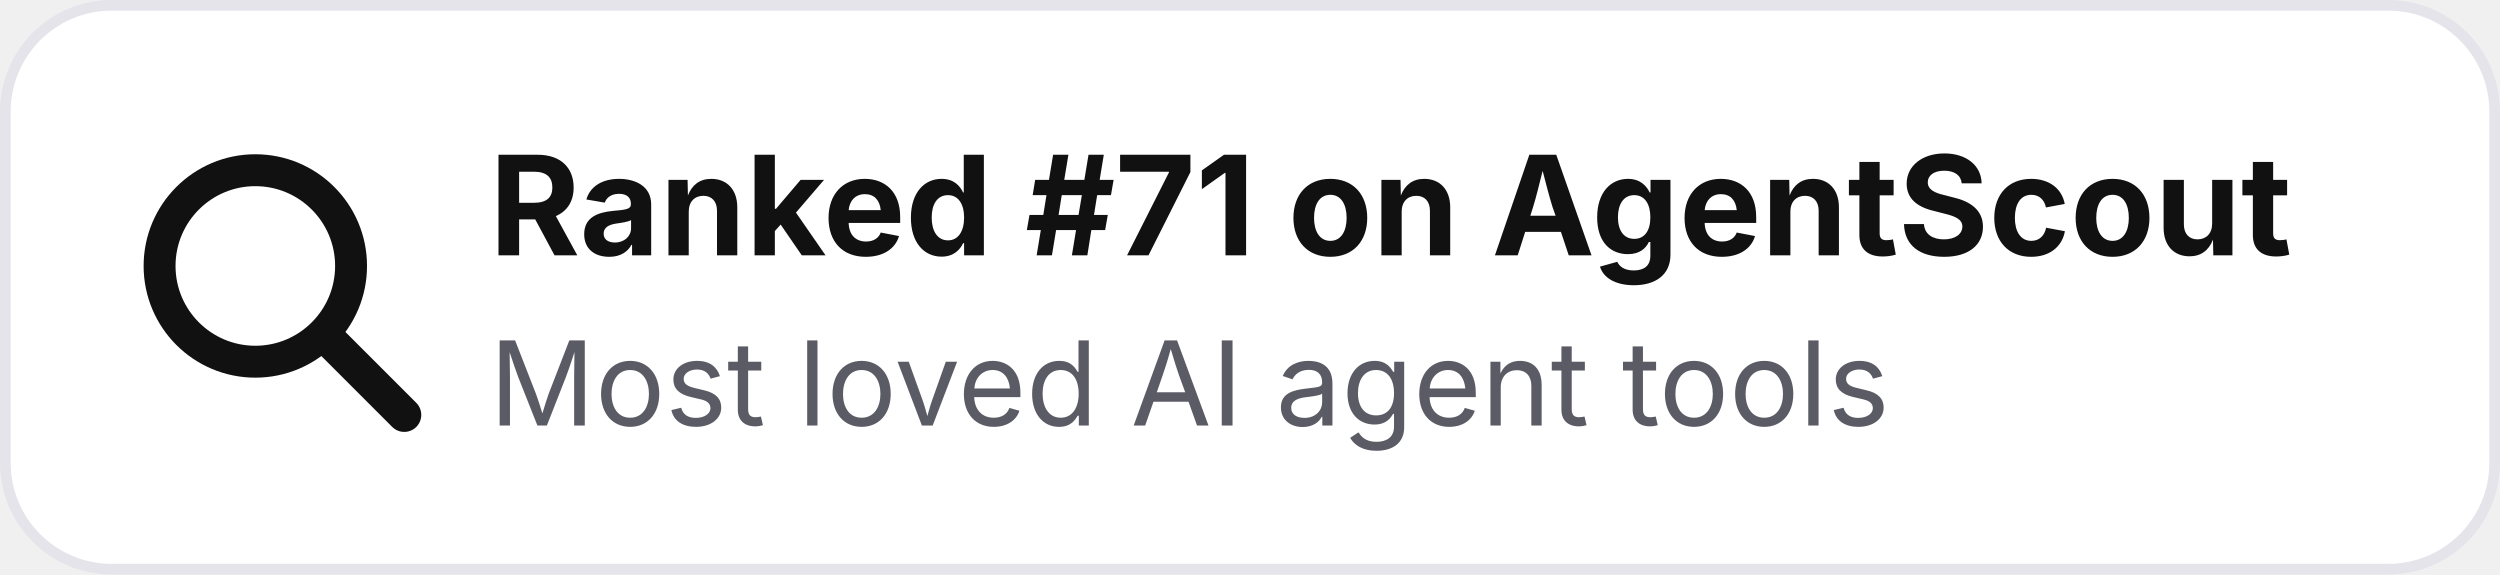
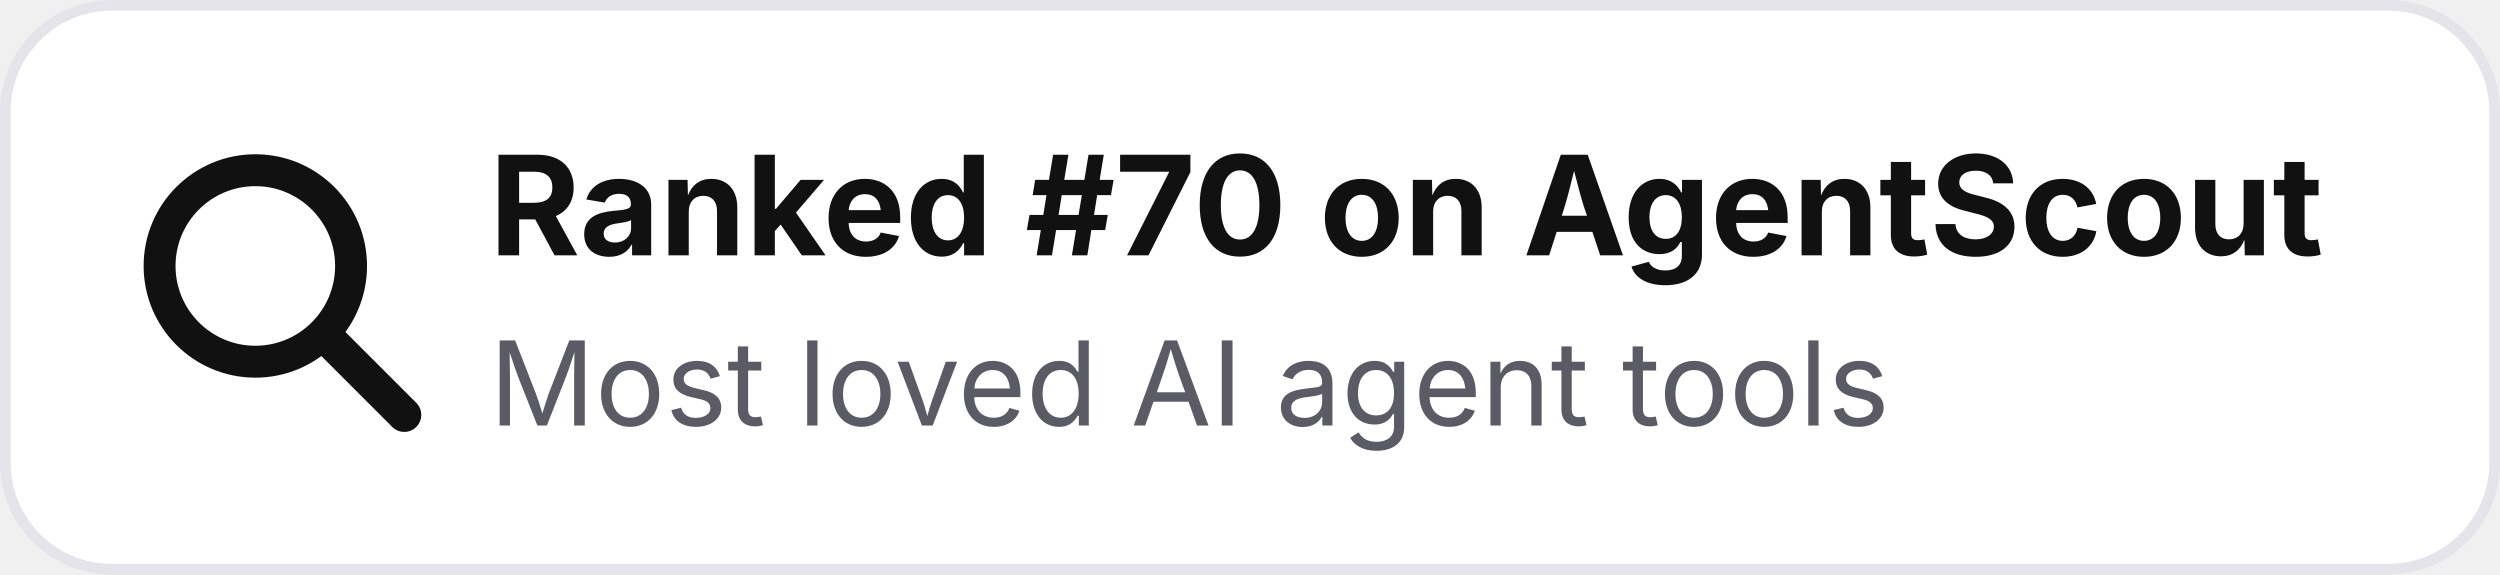
- <svg xmlns="http://www.w3.org/2000/svg" width="235" height="54" viewBox="0 0 235 54" role="img" aria-label="Ranked #71 on AgentScout">
+ <svg xmlns="http://www.w3.org/2000/svg" width="235" height="54" viewBox="0 0 235 54" role="img" aria-label="Ranked #70 on AgentScout">
  <rect x=".5" y=".5" width="234" height="53" rx="10" fill="#ffffff" stroke="#e4e4ea" />
  <circle cx="24" cy="25" r="9" fill="none" stroke="#111111" stroke-width="3" />
  <path d="M31 32l7 7" stroke="#111111" stroke-width="3.2" stroke-linecap="round" />
-   <text x="46" y="24" font-family="Inter,Segoe UI,Arial,sans-serif" font-size="13" font-weight="700" fill="#111111">Ranked #71 on AgentScout</text>
+   <text x="46" y="24" font-family="Inter,Segoe UI,Arial,sans-serif" font-size="13" font-weight="700" fill="#111111">Ranked #70 on AgentScout</text>
  <text x="46" y="40" font-family="Inter,Segoe UI,Arial,sans-serif" font-size="11" fill="#5b5b66">Most loved AI agent tools</text>
</svg>
